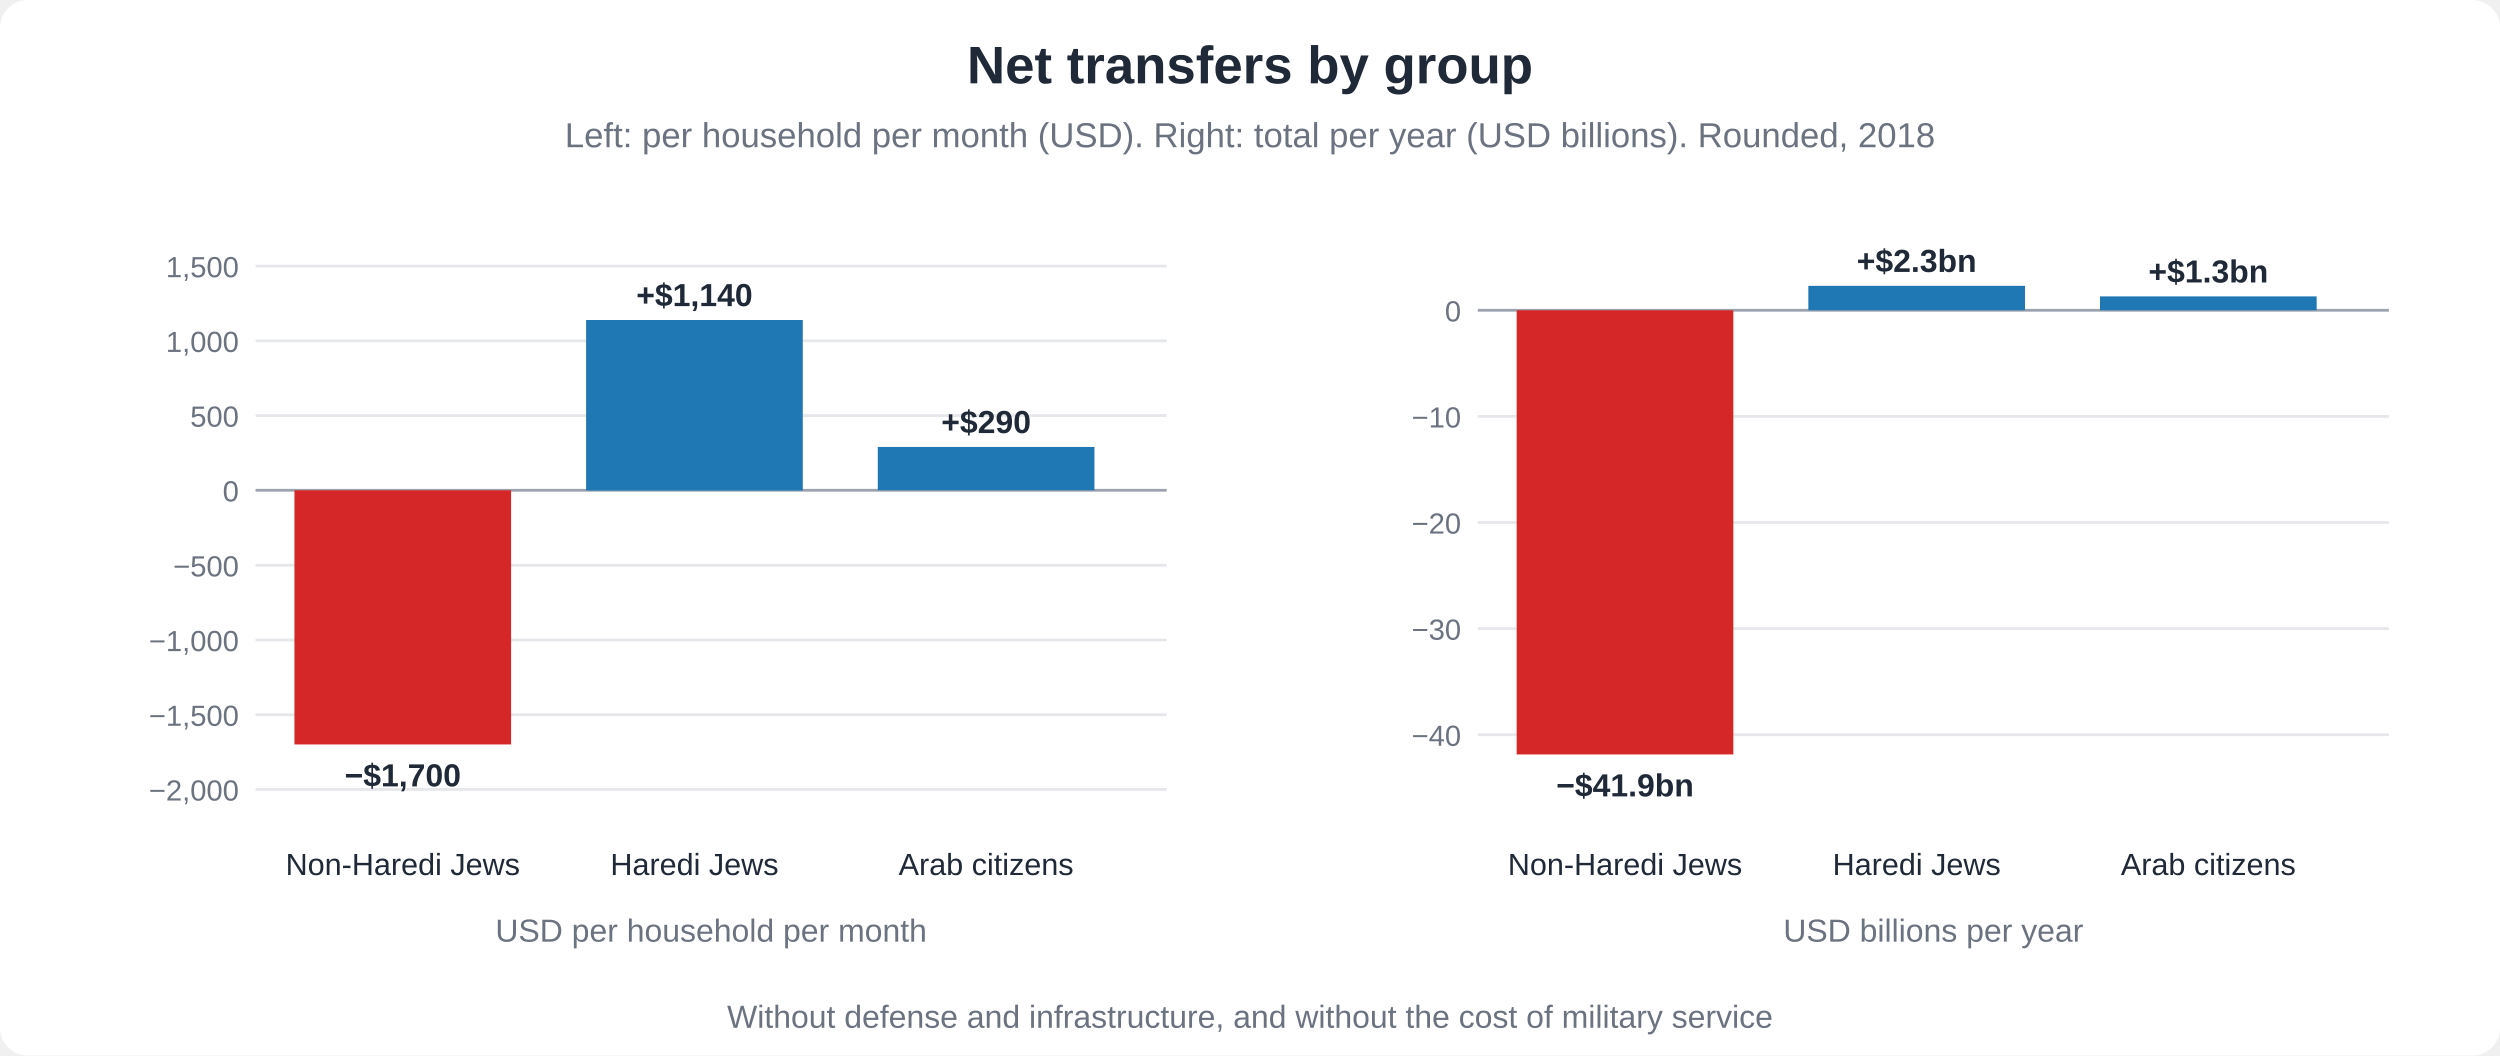
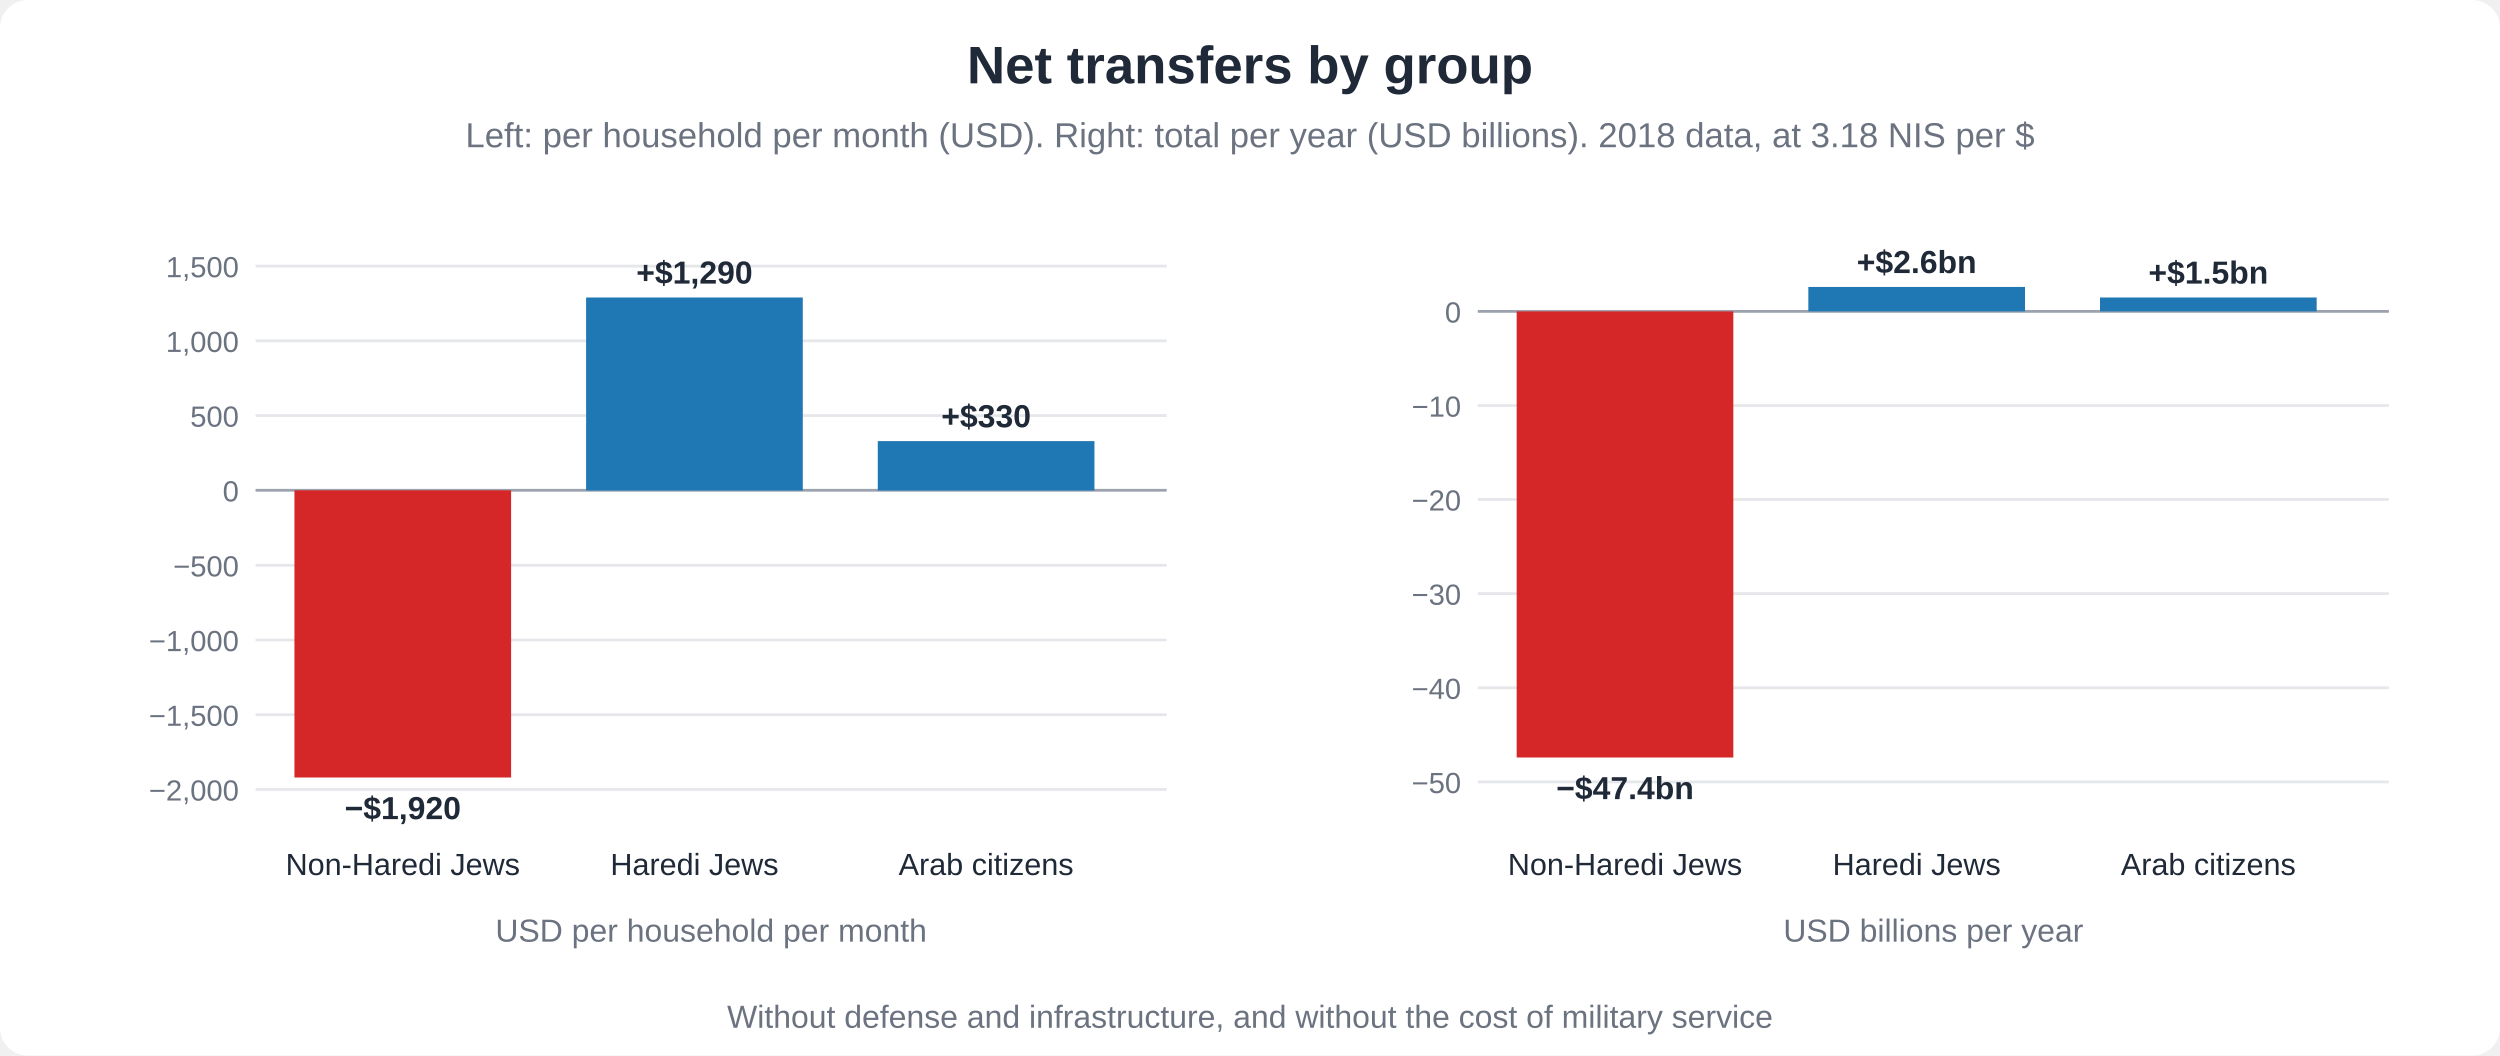
<svg xmlns="http://www.w3.org/2000/svg" viewBox="0 0 900 380" width="900" height="380" font-family="Arial, Helvetica, sans-serif" role="img" aria-label="Net transfers by group">
  <rect width="900" height="380" rx="10" fill="#ffffff" />
  <text x="450.0" y="30.0" font-size="19" fill="#1f2937" text-anchor="middle" font-weight="bold">Net transfers by group</text>
-   <text x="450.0" y="53.0" font-size="12.5" fill="#6b7280" text-anchor="middle">Left: per household per month (USD). Right: total per year (USD billions). Rounded, 2018</text>
+   <text x="450.0" y="53.0" font-size="12.5" fill="#6b7280" text-anchor="middle">Left: per household per month (USD). Right: total per year (USD billions). 2018 data, at 3.18 NIS per $</text>
  <line x1="92.0" y1="284.2" x2="420.0" y2="284.2" stroke="#e5e7eb" stroke-width="1" />
  <text x="86.0" y="288.2" font-size="10.5" fill="#6b7280" text-anchor="end">−2,000</text>
  <line x1="92.0" y1="257.3" x2="420.0" y2="257.3" stroke="#e5e7eb" stroke-width="1" />
  <text x="86.0" y="261.3" font-size="10.5" fill="#6b7280" text-anchor="end">−1,500</text>
  <line x1="92.0" y1="230.4" x2="420.0" y2="230.4" stroke="#e5e7eb" stroke-width="1" />
  <text x="86.0" y="234.4" font-size="10.5" fill="#6b7280" text-anchor="end">−1,000</text>
  <line x1="92.0" y1="203.5" x2="420.0" y2="203.5" stroke="#e5e7eb" stroke-width="1" />
  <text x="86.0" y="207.5" font-size="10.5" fill="#6b7280" text-anchor="end">−500</text>
  <line x1="92.0" y1="176.5" x2="420.0" y2="176.5" stroke="#9ca3af" stroke-width="1" />
  <text x="86.0" y="180.5" font-size="10.5" fill="#6b7280" text-anchor="end">0</text>
  <line x1="92.0" y1="149.6" x2="420.0" y2="149.6" stroke="#e5e7eb" stroke-width="1" />
  <text x="86.0" y="153.6" font-size="10.5" fill="#6b7280" text-anchor="end">500</text>
  <line x1="92.0" y1="122.7" x2="420.0" y2="122.7" stroke="#e5e7eb" stroke-width="1" />
  <text x="86.0" y="126.7" font-size="10.5" fill="#6b7280" text-anchor="end">1,000</text>
  <line x1="92.0" y1="95.8" x2="420.0" y2="95.8" stroke="#e5e7eb" stroke-width="1" />
  <text x="86.0" y="99.8" font-size="10.5" fill="#6b7280" text-anchor="end">1,500</text>
-   <rect x="106.0" y="176.5" width="78.0" height="91.5" fill="#d62728" />
-   <text x="145.0" y="283.1" font-size="11.5" fill="#1f2937" text-anchor="middle" font-weight="bold">−$1,700</text>
+   <rect x="106.0" y="176.5" width="78.0" height="103.4" fill="#d62728" />
+   <text x="145.0" y="294.9" font-size="11.5" fill="#1f2937" text-anchor="middle" font-weight="bold">−$1,920</text>
  <text x="145.0" y="315.0" font-size="11" fill="#1f2937" text-anchor="middle">Non-Haredi Jews</text>
-   <rect x="211.0" y="115.2" width="78.0" height="61.4" fill="#1f77b4" />
-   <text x="250.0" y="110.2" font-size="11.5" fill="#1f2937" text-anchor="middle" font-weight="bold">+$1,140</text>
+   <rect x="211.0" y="107.1" width="78.0" height="69.5" fill="#1f77b4" />
+   <text x="250.0" y="102.1" font-size="11.5" fill="#1f2937" text-anchor="middle" font-weight="bold">+$1,290</text>
  <text x="250.0" y="315.0" font-size="11" fill="#1f2937" text-anchor="middle">Haredi Jews</text>
-   <rect x="316.0" y="160.9" width="78.0" height="15.6" fill="#1f77b4" />
-   <text x="355.0" y="155.9" font-size="11.5" fill="#1f2937" text-anchor="middle" font-weight="bold">+$290</text>
+   <rect x="316.0" y="158.8" width="78.0" height="17.8" fill="#1f77b4" />
+   <text x="355.0" y="153.8" font-size="11.5" fill="#1f2937" text-anchor="middle" font-weight="bold">+$330</text>
  <text x="355.0" y="315.0" font-size="11" fill="#1f2937" text-anchor="middle">Arab citizens</text>
  <text x="256.0" y="339.0" font-size="11.5" fill="#6b7280" text-anchor="middle">USD per household per month</text>
-   <line x1="532.0" y1="264.5" x2="860.0" y2="264.5" stroke="#e5e7eb" stroke-width="1" />
-   <text x="526.0" y="268.5" font-size="10.5" fill="#6b7280" text-anchor="end">−40</text>
-   <line x1="532.0" y1="226.3" x2="860.0" y2="226.3" stroke="#e5e7eb" stroke-width="1" />
-   <text x="526.0" y="230.3" font-size="10.5" fill="#6b7280" text-anchor="end">−30</text>
-   <line x1="532.0" y1="188.1" x2="860.0" y2="188.1" stroke="#e5e7eb" stroke-width="1" />
-   <text x="526.0" y="192.1" font-size="10.5" fill="#6b7280" text-anchor="end">−20</text>
-   <line x1="532.0" y1="149.9" x2="860.0" y2="149.9" stroke="#e5e7eb" stroke-width="1" />
-   <text x="526.0" y="153.9" font-size="10.5" fill="#6b7280" text-anchor="end">−10</text>
-   <line x1="532.0" y1="111.7" x2="860.0" y2="111.7" stroke="#9ca3af" stroke-width="1" />
-   <text x="526.0" y="115.7" font-size="10.5" fill="#6b7280" text-anchor="end">0</text>
-   <rect x="546.0" y="111.7" width="78.0" height="159.9" fill="#d62728" />
-   <text x="585.0" y="286.7" font-size="11.5" fill="#1f2937" text-anchor="middle" font-weight="bold">−$41.9bn</text>
+   <line x1="532.0" y1="281.5" x2="860.0" y2="281.5" stroke="#e5e7eb" stroke-width="1" />
+   <text x="526.0" y="285.5" font-size="10.5" fill="#6b7280" text-anchor="end">−50</text>
+   <line x1="532.0" y1="247.6" x2="860.0" y2="247.6" stroke="#e5e7eb" stroke-width="1" />
+   <text x="526.0" y="251.6" font-size="10.5" fill="#6b7280" text-anchor="end">−40</text>
+   <line x1="532.0" y1="213.7" x2="860.0" y2="213.7" stroke="#e5e7eb" stroke-width="1" />
+   <text x="526.0" y="217.7" font-size="10.5" fill="#6b7280" text-anchor="end">−30</text>
+   <line x1="532.0" y1="179.8" x2="860.0" y2="179.8" stroke="#e5e7eb" stroke-width="1" />
+   <text x="526.0" y="183.8" font-size="10.5" fill="#6b7280" text-anchor="end">−20</text>
+   <line x1="532.0" y1="146.0" x2="860.0" y2="146.0" stroke="#e5e7eb" stroke-width="1" />
+   <text x="526.0" y="150.0" font-size="10.5" fill="#6b7280" text-anchor="end">−10</text>
+   <line x1="532.0" y1="112.1" x2="860.0" y2="112.1" stroke="#9ca3af" stroke-width="1" />
+   <text x="526.0" y="116.1" font-size="10.5" fill="#6b7280" text-anchor="end">0</text>
+   <rect x="546.0" y="112.1" width="78.0" height="160.6" fill="#d62728" />
+   <text x="585.0" y="287.7" font-size="11.5" fill="#1f2937" text-anchor="middle" font-weight="bold">−$47.4bn</text>
  <text x="585.0" y="315.0" font-size="11" fill="#1f2937" text-anchor="middle">Non-Haredi Jews</text>
-   <rect x="651.0" y="102.9" width="78.0" height="8.8" fill="#1f77b4" />
-   <text x="690.0" y="97.9" font-size="11.5" fill="#1f2937" text-anchor="middle" font-weight="bold">+$2.3bn</text>
+   <rect x="651.0" y="103.3" width="78.0" height="8.8" fill="#1f77b4" />
+   <text x="690.0" y="98.3" font-size="11.5" fill="#1f2937" text-anchor="middle" font-weight="bold">+$2.6bn</text>
  <text x="690.0" y="315.0" font-size="11" fill="#1f2937" text-anchor="middle">Haredi Jews</text>
-   <rect x="756.0" y="106.7" width="78.0" height="5.0" fill="#1f77b4" />
-   <text x="795.0" y="101.7" font-size="11.5" fill="#1f2937" text-anchor="middle" font-weight="bold">+$1.3bn</text>
+   <rect x="756.0" y="107.1" width="78.0" height="5.0" fill="#1f77b4" />
+   <text x="795.0" y="102.1" font-size="11.5" fill="#1f2937" text-anchor="middle" font-weight="bold">+$1.5bn</text>
  <text x="795.0" y="315.0" font-size="11" fill="#1f2937" text-anchor="middle">Arab citizens</text>
  <text x="696.0" y="339.0" font-size="11.5" fill="#6b7280" text-anchor="middle">USD billions per year</text>
  <text x="450.0" y="370.0" font-size="11.5" fill="#6b7280" text-anchor="middle">Without defense and infrastructure, and without the cost of military service</text>
</svg>
